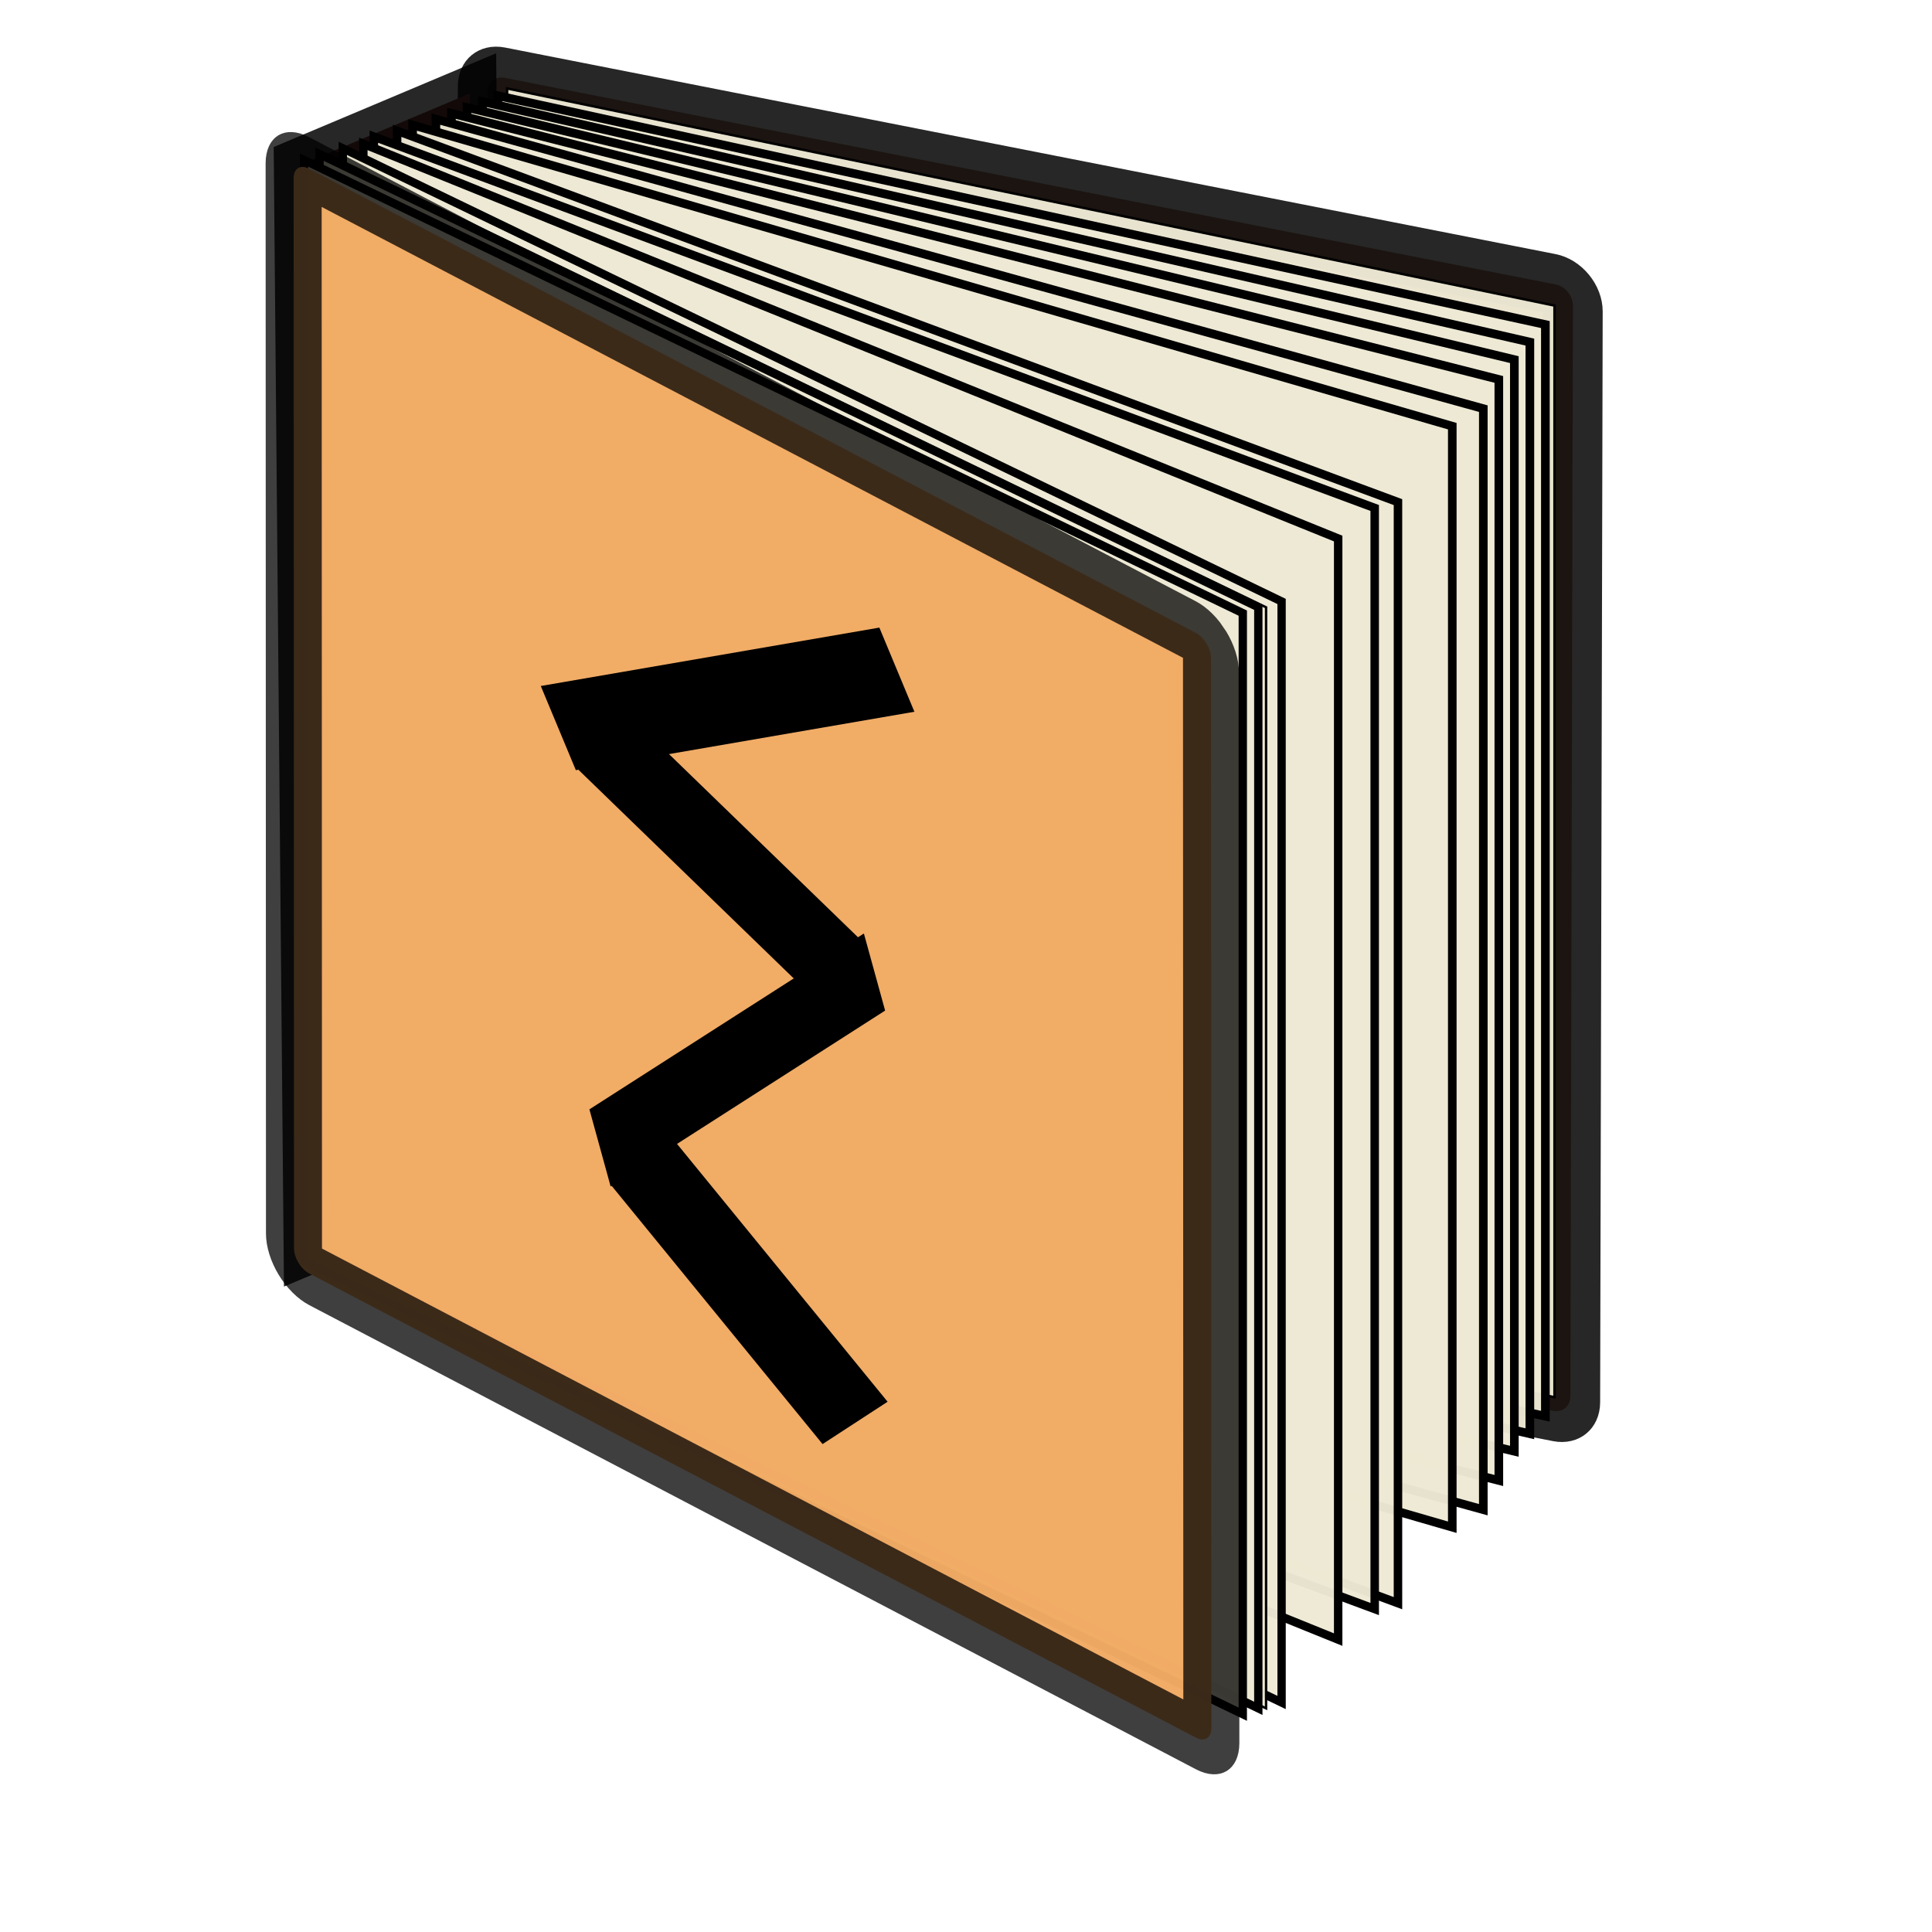
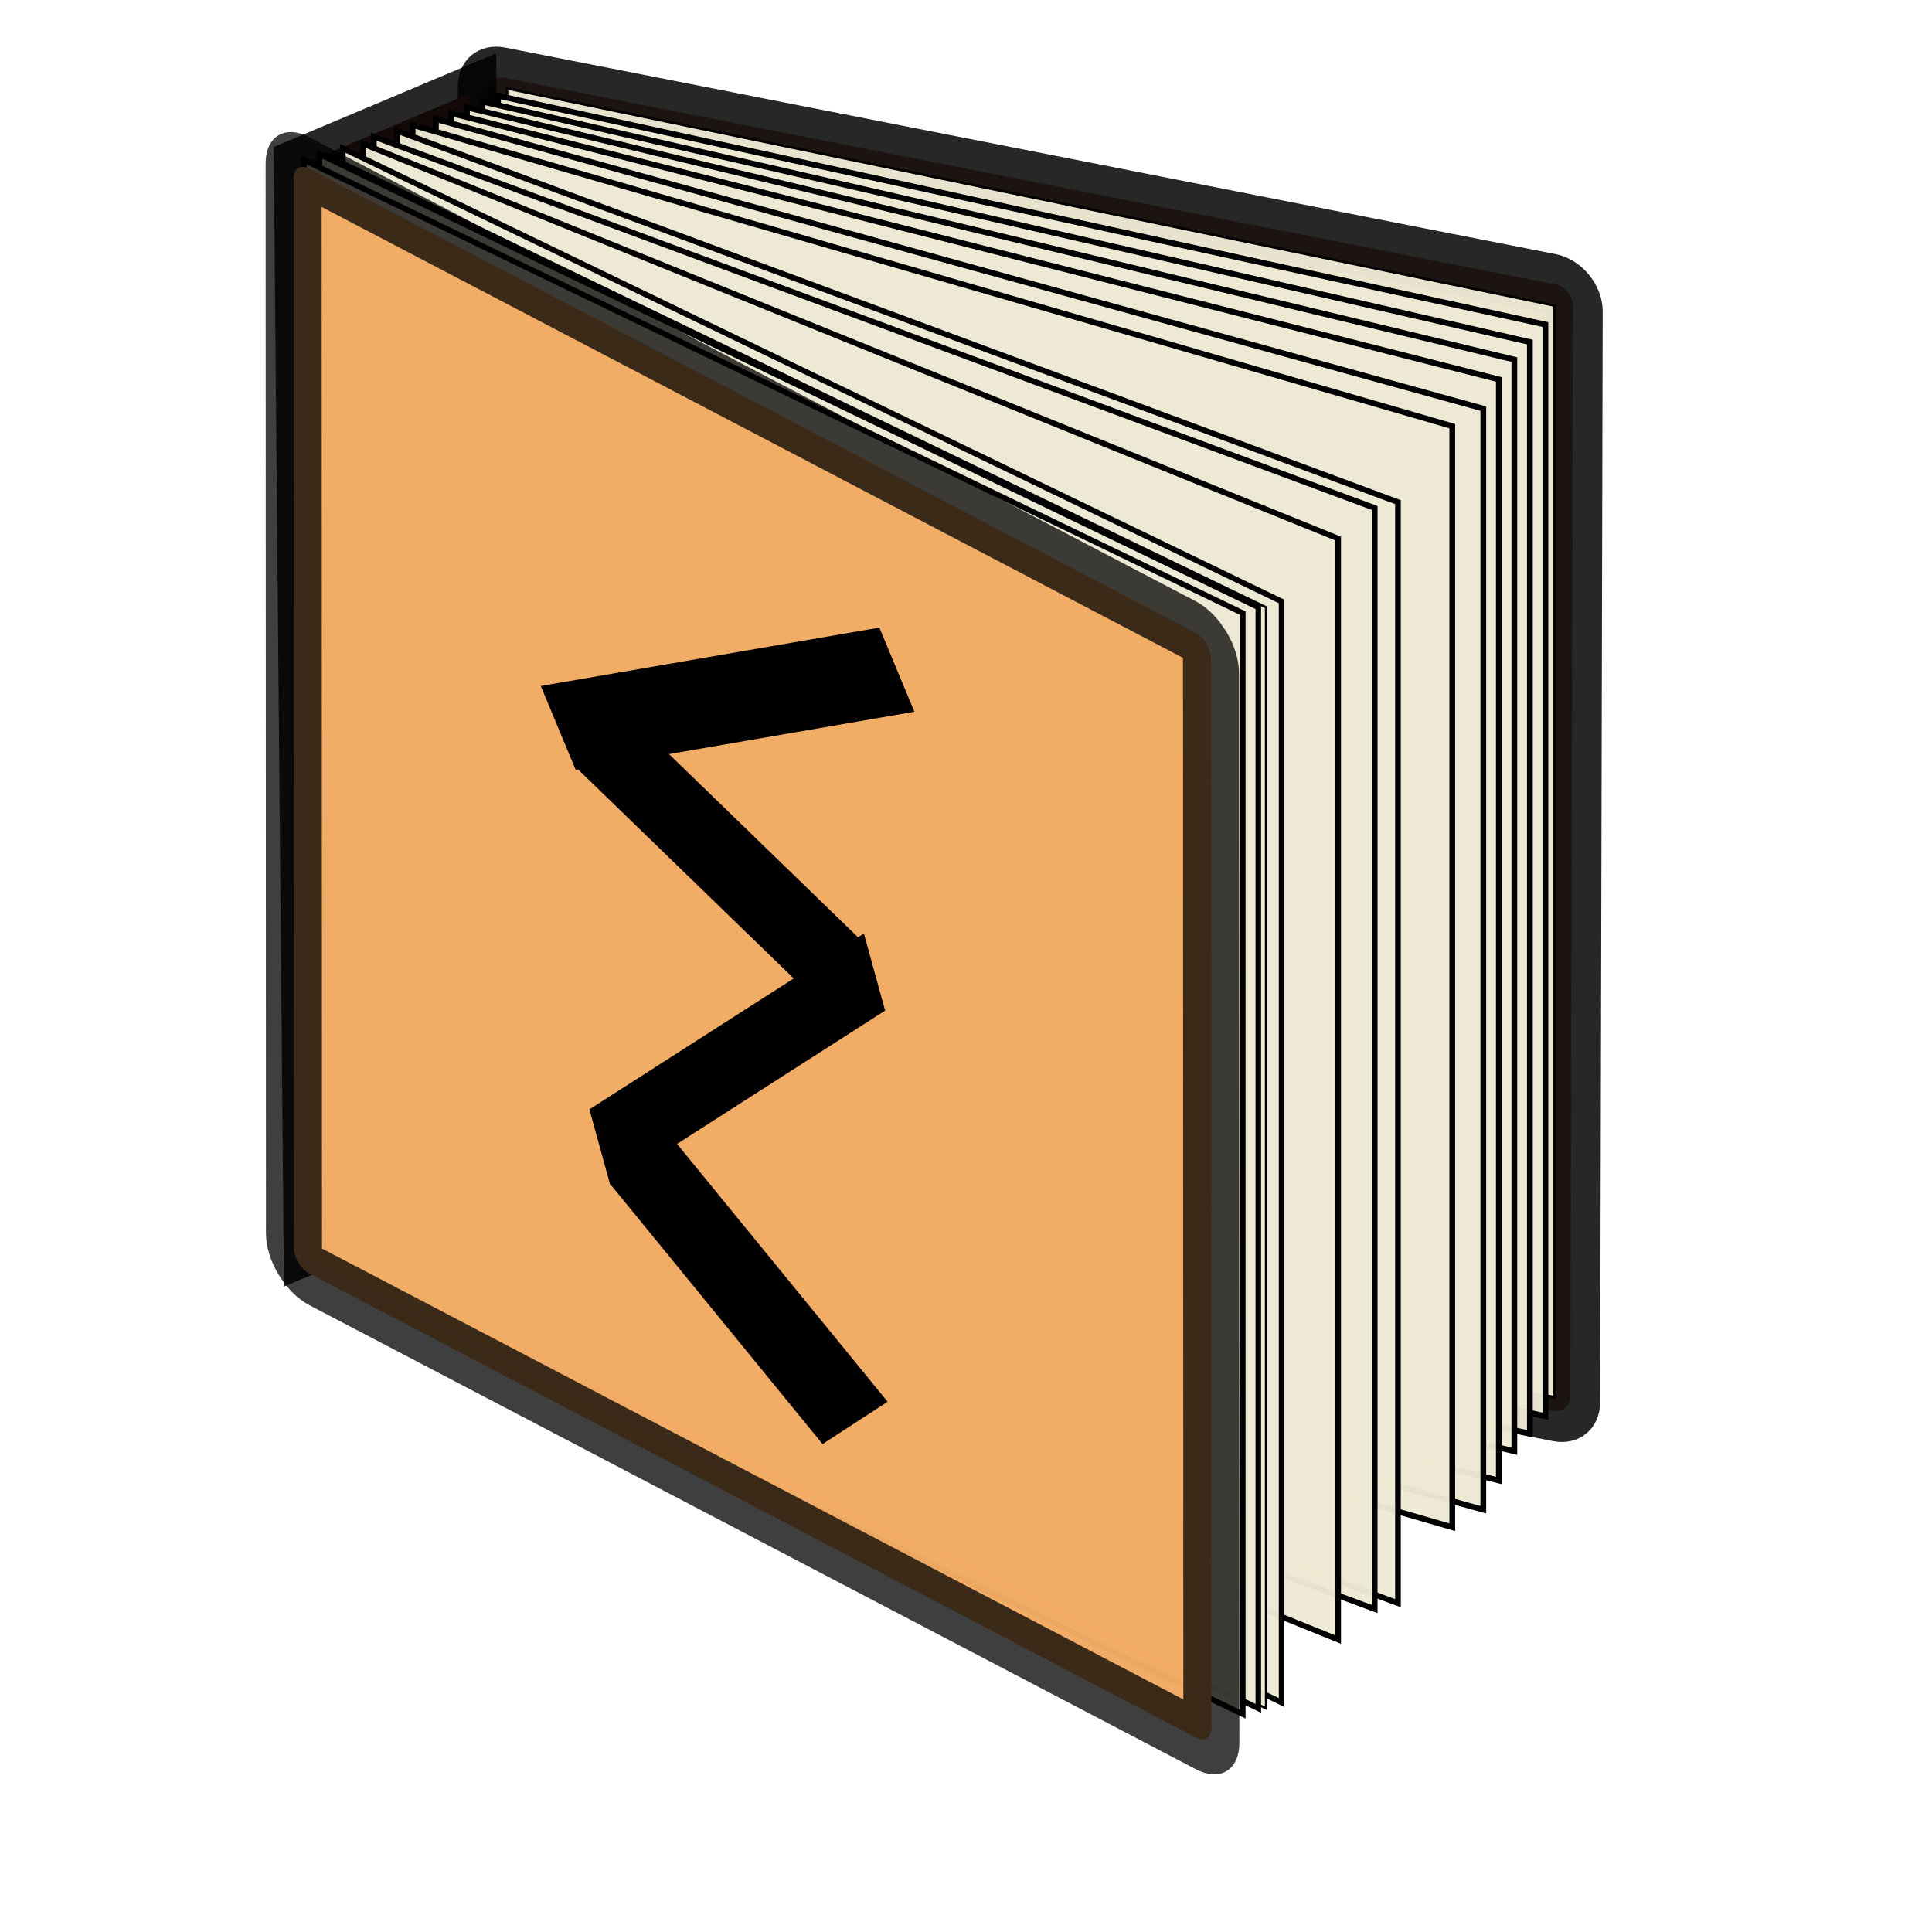
<svg xmlns="http://www.w3.org/2000/svg" xmlns:xlink="http://www.w3.org/1999/xlink" id="svg602" width="620pt" height="620pt" xml:space="preserve">
  <defs id="defs604">
    <linearGradient id="linearGradient612">
      <stop style="stop-color:#d9bf3a;stop-opacity:1;" offset="0" id="stop613" />
      <stop style="stop-color:#cd8f17;stop-opacity:1;" offset="1" id="stop614" />
    </linearGradient>
    <linearGradient xlink:href="#linearGradient612" id="linearGradient615" />
    <radialGradient xlink:href="#linearGradient612" id="radialGradient616" cx="0.5" cy="0.5" r="0.5" fx="0.5" fy="0.5" />
    <linearGradient xlink:href="#linearGradient612" id="linearGradient701" x1="1.021" y1="-1.46422498e-2" x2="0.24" y2="0.896" />
    <radialGradient xlink:href="#linearGradient612" id="radialGradient702" />
    <linearGradient xlink:href="#linearGradient612" id="linearGradient641" />
  </defs>
  <rect style="font-size:12;fill:#b38472;fill-rule:evenodd;stroke:#000000;stroke-width:25.963;stroke-opacity:0.844;" id="rect609" width="473.28" height="481.927" x="212.625" y="-9.159" ry="7.57" transform="matrix(0.981211,0.192938,-2.331502e-3,0.999997,0,0)" />
  <rect style="font-size:12;fill:#793d38;fill-rule:evenodd;stroke:#000000;stroke-width:24.804;stroke-opacity:0.844;" id="rect617" width="78.486" height="462.823" x="138.392" y="124.229" transform="matrix(0.921535,-0.388296,8.998255e-3,0.99996,0,0)" />
  <rect style="font-size:12;fill:#eeead4;fill-opacity:0.965;fill-rule:evenodd;stroke:#000000;stroke-width:1.071;" id="rect645" width="457.694" height="467.097" x="221.587" y="-7.129" transform="matrix(0.979183,0.202981,0,1,0,0)" />
-   <rect style="font-size:12;fill:#eeead4;fill-opacity:0.965;fill-rule:evenodd;stroke:#000000;stroke-width:3.794;stroke-dashoffset:0;stroke-dasharray:none;" id="rect646" width="458.734" height="467.097" x="218.099" y="-5.573" transform="matrix(0.97696,0.213422,0,1,0,0)" />
-   <rect style="font-size:12;fill:#eeead4;fill-opacity:0.965;stroke:#000000;stroke-width:3.799;stroke-dasharray:none;" id="rect647" width="459.828" height="467.097" x="211.807" y="-3.925" transform="matrix(0.974638,0.223787,0,1,0,0)" />
-   <rect style="font-size:12;fill:#eeead4;fill-opacity:0.965;stroke:#000000;stroke-width:3.803;stroke-dasharray:none;" id="rect648" width="460.973" height="467.097" x="205.505" y="-2.13" transform="matrix(0.972218,0.234078,0,1,0,0)" />
-   <rect style="font-size:12;fill:#eeead4;fill-opacity:0.965;stroke:#000000;stroke-width:3.809;stroke-dasharray:none;" id="rect649" width="462.407" height="471.124" x="199.294" y="-0.606" transform="matrix(0.969201,0.246271,0,1,0,0)" />
-   <rect style="font-size:12;fill:#eeead4;fill-opacity:0.965;stroke:#000000;stroke-width:3.82;stroke-dasharray:none;" id="rect650" width="464.971" height="471.124" x="193.511" y="-0.581" transform="matrix(0.963857,0.266419,0,1,0,0)" />
-   <rect style="font-size:12;fill:#eeead4;fill-opacity:0.965;stroke:#000000;stroke-width:3.826;" id="rect651" width="463.139" height="471.124" x="183.818" y="2.323" transform="matrix(0.960503,0.278271,0,1,0,0)" />
-   <rect style="font-size:12;fill:#eeead4;fill-opacity:0.965;stroke:#000000;stroke-width:3.873;stroke-dasharray:none;" id="rect652" width="456.768" height="471.124" x="181.234" y="-7.065" transform="matrix(0.937558,0.347829,0,1,0,0)" />
-   <rect style="font-size:12;fill:#eeead4;fill-opacity:0.965;stroke:#000000;stroke-width:3.873;stroke-dasharray:none;" id="rect653" width="456.769" height="471.124" x="170.613" y="-0.87" transform="matrix(0.937558,0.347829,0,1,0,0)" />
-   <rect style="font-size:12;fill:#eeead4;fill-opacity:0.965;stroke:#000000;stroke-width:3.895;stroke-dasharray:none;" id="rect654" width="450.003" height="471.124" x="167.723" y="-1.389" transform="matrix(0.926912,0.375279,0,1,0,0)" />
-   <rect style="font-size:12;fill:#eeead4;fill-opacity:0.965;stroke:#000000;stroke-width:3.952;stroke-dasharray:none;" id="rect655" width="446.029" height="471.124" x="162.871" y="-7.322" transform="matrix(0.900588,0.434673,0,1,0,0)" />
+   <rect style="font-size:12;fill:#eeead4;fill-opacity:0.965;fill-rule:evenodd;stroke:#000000;stroke-width:2.529;stroke-dashoffset:0;stroke-dasharray:none;" id="rect646" width="458.734" height="467.097" x="218.099" y="-5.573" transform="matrix(0.97696,0.213422,0,1,0,0)" />
+   <rect style="font-size:12;fill:#eeead4;fill-opacity:0.965;stroke:#000000;stroke-width:2.532;stroke-dasharray:none;" id="rect647" width="459.828" height="467.097" x="211.807" y="-3.925" transform="matrix(0.974638,0.223787,0,1,0,0)" />
+   <rect style="font-size:12;fill:#eeead4;fill-opacity:0.965;stroke:#000000;stroke-width:2.535;stroke-dasharray:none;" id="rect648" width="460.973" height="467.097" x="205.505" y="-2.13" transform="matrix(0.972218,0.234078,0,1,0,0)" />
+   <rect style="font-size:12;fill:#eeead4;fill-opacity:0.965;stroke:#000000;stroke-width:2.539;" id="rect649" width="462.407" height="471.124" x="199.294" y="-0.606" transform="matrix(0.969201,0.246271,0,1,0,0)" />
+   <rect style="font-size:12;fill:#eeead4;fill-opacity:0.965;stroke:#000000;stroke-width:2.546;stroke-dasharray:none;" id="rect650" width="464.971" height="471.124" x="193.511" y="-0.581" transform="matrix(0.963857,0.266419,0,1,0,0)" />
+   <rect style="font-size:12;fill:#eeead4;fill-opacity:0.965;stroke:#000000;stroke-width:2.551;stroke-dasharray:none;" id="rect651" width="463.139" height="471.124" x="183.818" y="2.323" transform="matrix(0.960503,0.278271,0,1,0,0)" />
+   <rect style="font-size:12;fill:#eeead4;fill-opacity:0.965;stroke:#000000;stroke-width:2.582;stroke-dasharray:none;" id="rect652" width="456.768" height="471.124" x="181.234" y="-7.065" transform="matrix(0.937558,0.347829,0,1,0,0)" />
+   <rect style="font-size:12;fill:#eeead4;fill-opacity:0.965;stroke:#000000;stroke-width:2.582;stroke-dasharray:none;" id="rect653" width="456.769" height="471.124" x="170.613" y="-0.87" transform="matrix(0.937558,0.347829,0,1,0,0)" />
+   <rect style="font-size:12;fill:#eeead4;fill-opacity:0.965;stroke:#000000;stroke-width:2.597;stroke-dasharray:none;" id="rect654" width="450.003" height="471.124" x="167.723" y="-1.389" transform="matrix(0.926912,0.375279,0,1,0,0)" />
+   <rect style="font-size:12;fill:#eeead4;fill-opacity:0.965;stroke:#000000;stroke-width:2.634;stroke-dasharray:none;" id="rect655" width="446.029" height="471.124" x="162.871" y="-7.322" transform="matrix(0.900588,0.434673,0,1,0,0)" />
  <rect style="font-size:12;fill:#eeead4;fill-opacity:0.965;stroke:#000000;stroke-width:1.134;" id="rect656" width="446.029" height="471.124" x="155.498" y="-1.618" transform="matrix(0.900588,0.434673,0,1,0,0)" />
-   <rect style="font-size:12;fill:#eeead4;fill-opacity:0.965;stroke:#000000;stroke-width:3.952;stroke-dasharray:none;" id="rect657" width="446.029" height="471.124" x="151.812" y="-1.53917835e-2" transform="matrix(0.900588,0.434673,0,1,0,0)" />
-   <rect style="font-size:12;fill:#eeead4;fill-opacity:0.965;stroke:#000000;stroke-width:3.952;stroke-dasharray:none;" id="rect658" width="446.028" height="471.124" x="144.439" y="5.689" transform="matrix(0.900588,0.434673,0,1,0,0)" />
+   <rect style="font-size:12;fill:#eeead4;fill-opacity:0.965;stroke:#000000;stroke-width:2.634;stroke-dasharray:none;" id="rect657" width="446.029" height="471.124" x="151.812" y="-1.53917835e-2" transform="matrix(0.900588,0.434673,0,1,0,0)" />
+   <rect style="font-size:12;fill:#eeead4;fill-opacity:0.965;stroke:#000000;stroke-width:2.634;stroke-dasharray:none;" id="rect658" width="446.028" height="471.124" x="144.439" y="5.689" transform="matrix(0.900588,0.434673,0,1,0,0)" />
  <rect style="font-size:12;fill:#f1aa64;fill-opacity:0.979;fill-rule:evenodd;stroke:#000000;stroke-width:27.06;stroke-opacity:0.753;" id="rect610" width="443.046" height="472.758" x="141.811" y="2.968" ry="7.426" transform="matrix(0.885956,0.46377,3.265306e-4,1,0,0)" />
  <rect style="font-size:12;fill:#000000;fill-rule:evenodd;stroke-width:1;fill-opacity:1;" id="rect640" width="33.206" height="143.623" x="-118.945" y="570.372" transform="matrix(0.838064,-0.545572,0.632556,0.774515,0,0)" />
  <rect style="font-size:12;fill:#000000;fill-rule:evenodd;stroke-width:1;fill-opacity:1;" id="rect641" width="32.358" height="135.508" x="-65.435" y="417.903" transform="matrix(0.818053,-0.575143,0.718102,0.695938,0,0)" />
  <rect style="font-size:12;fill:#000000;fill-rule:evenodd;stroke-width:1;fill-opacity:1;" id="rect642" width="39.006" height="147.005" x="-376.006" y="103.297" transform="matrix(-0.384565,-0.923098,0.985448,-0.169976,0,0)" />
  <rect style="font-size:12;fill:#000000;fill-rule:evenodd;stroke-width:1;fill-opacity:1;" id="rect643" width="34.216" height="139.48" x="-595.165" y="122.597" transform="matrix(-0.265571,-0.964091,0.841998,-0.539481,0,0)" />
</svg>
